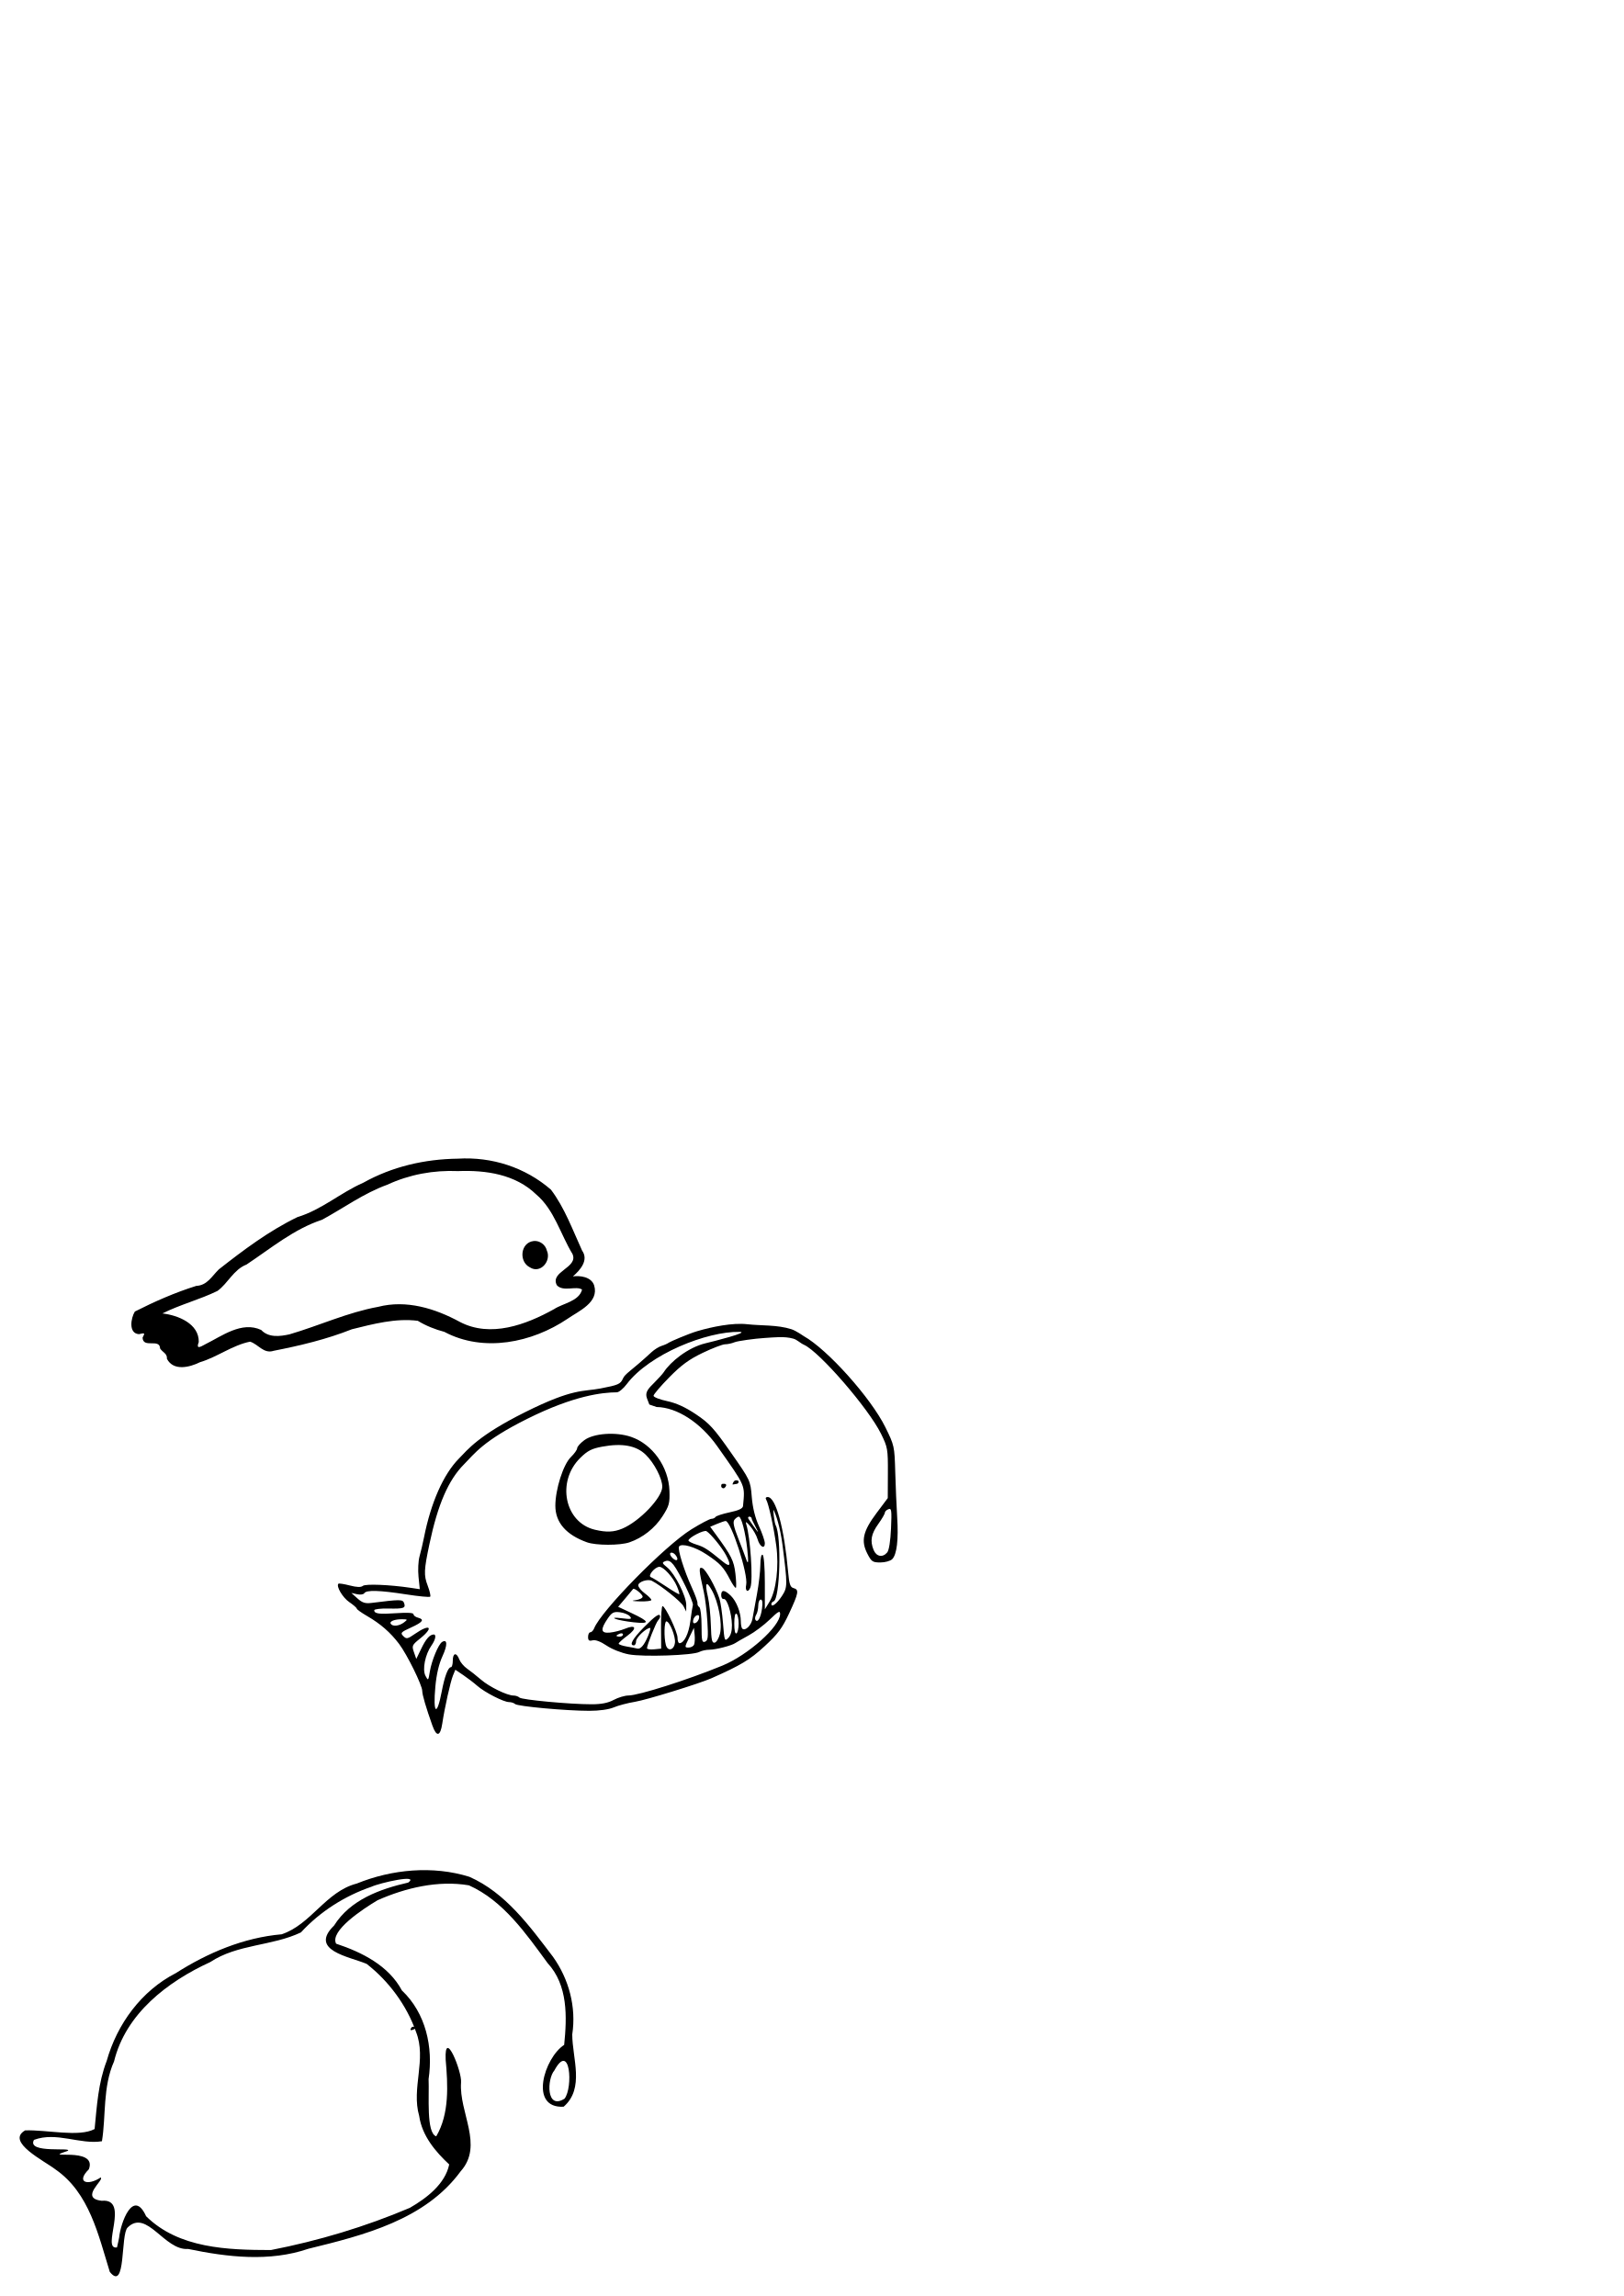
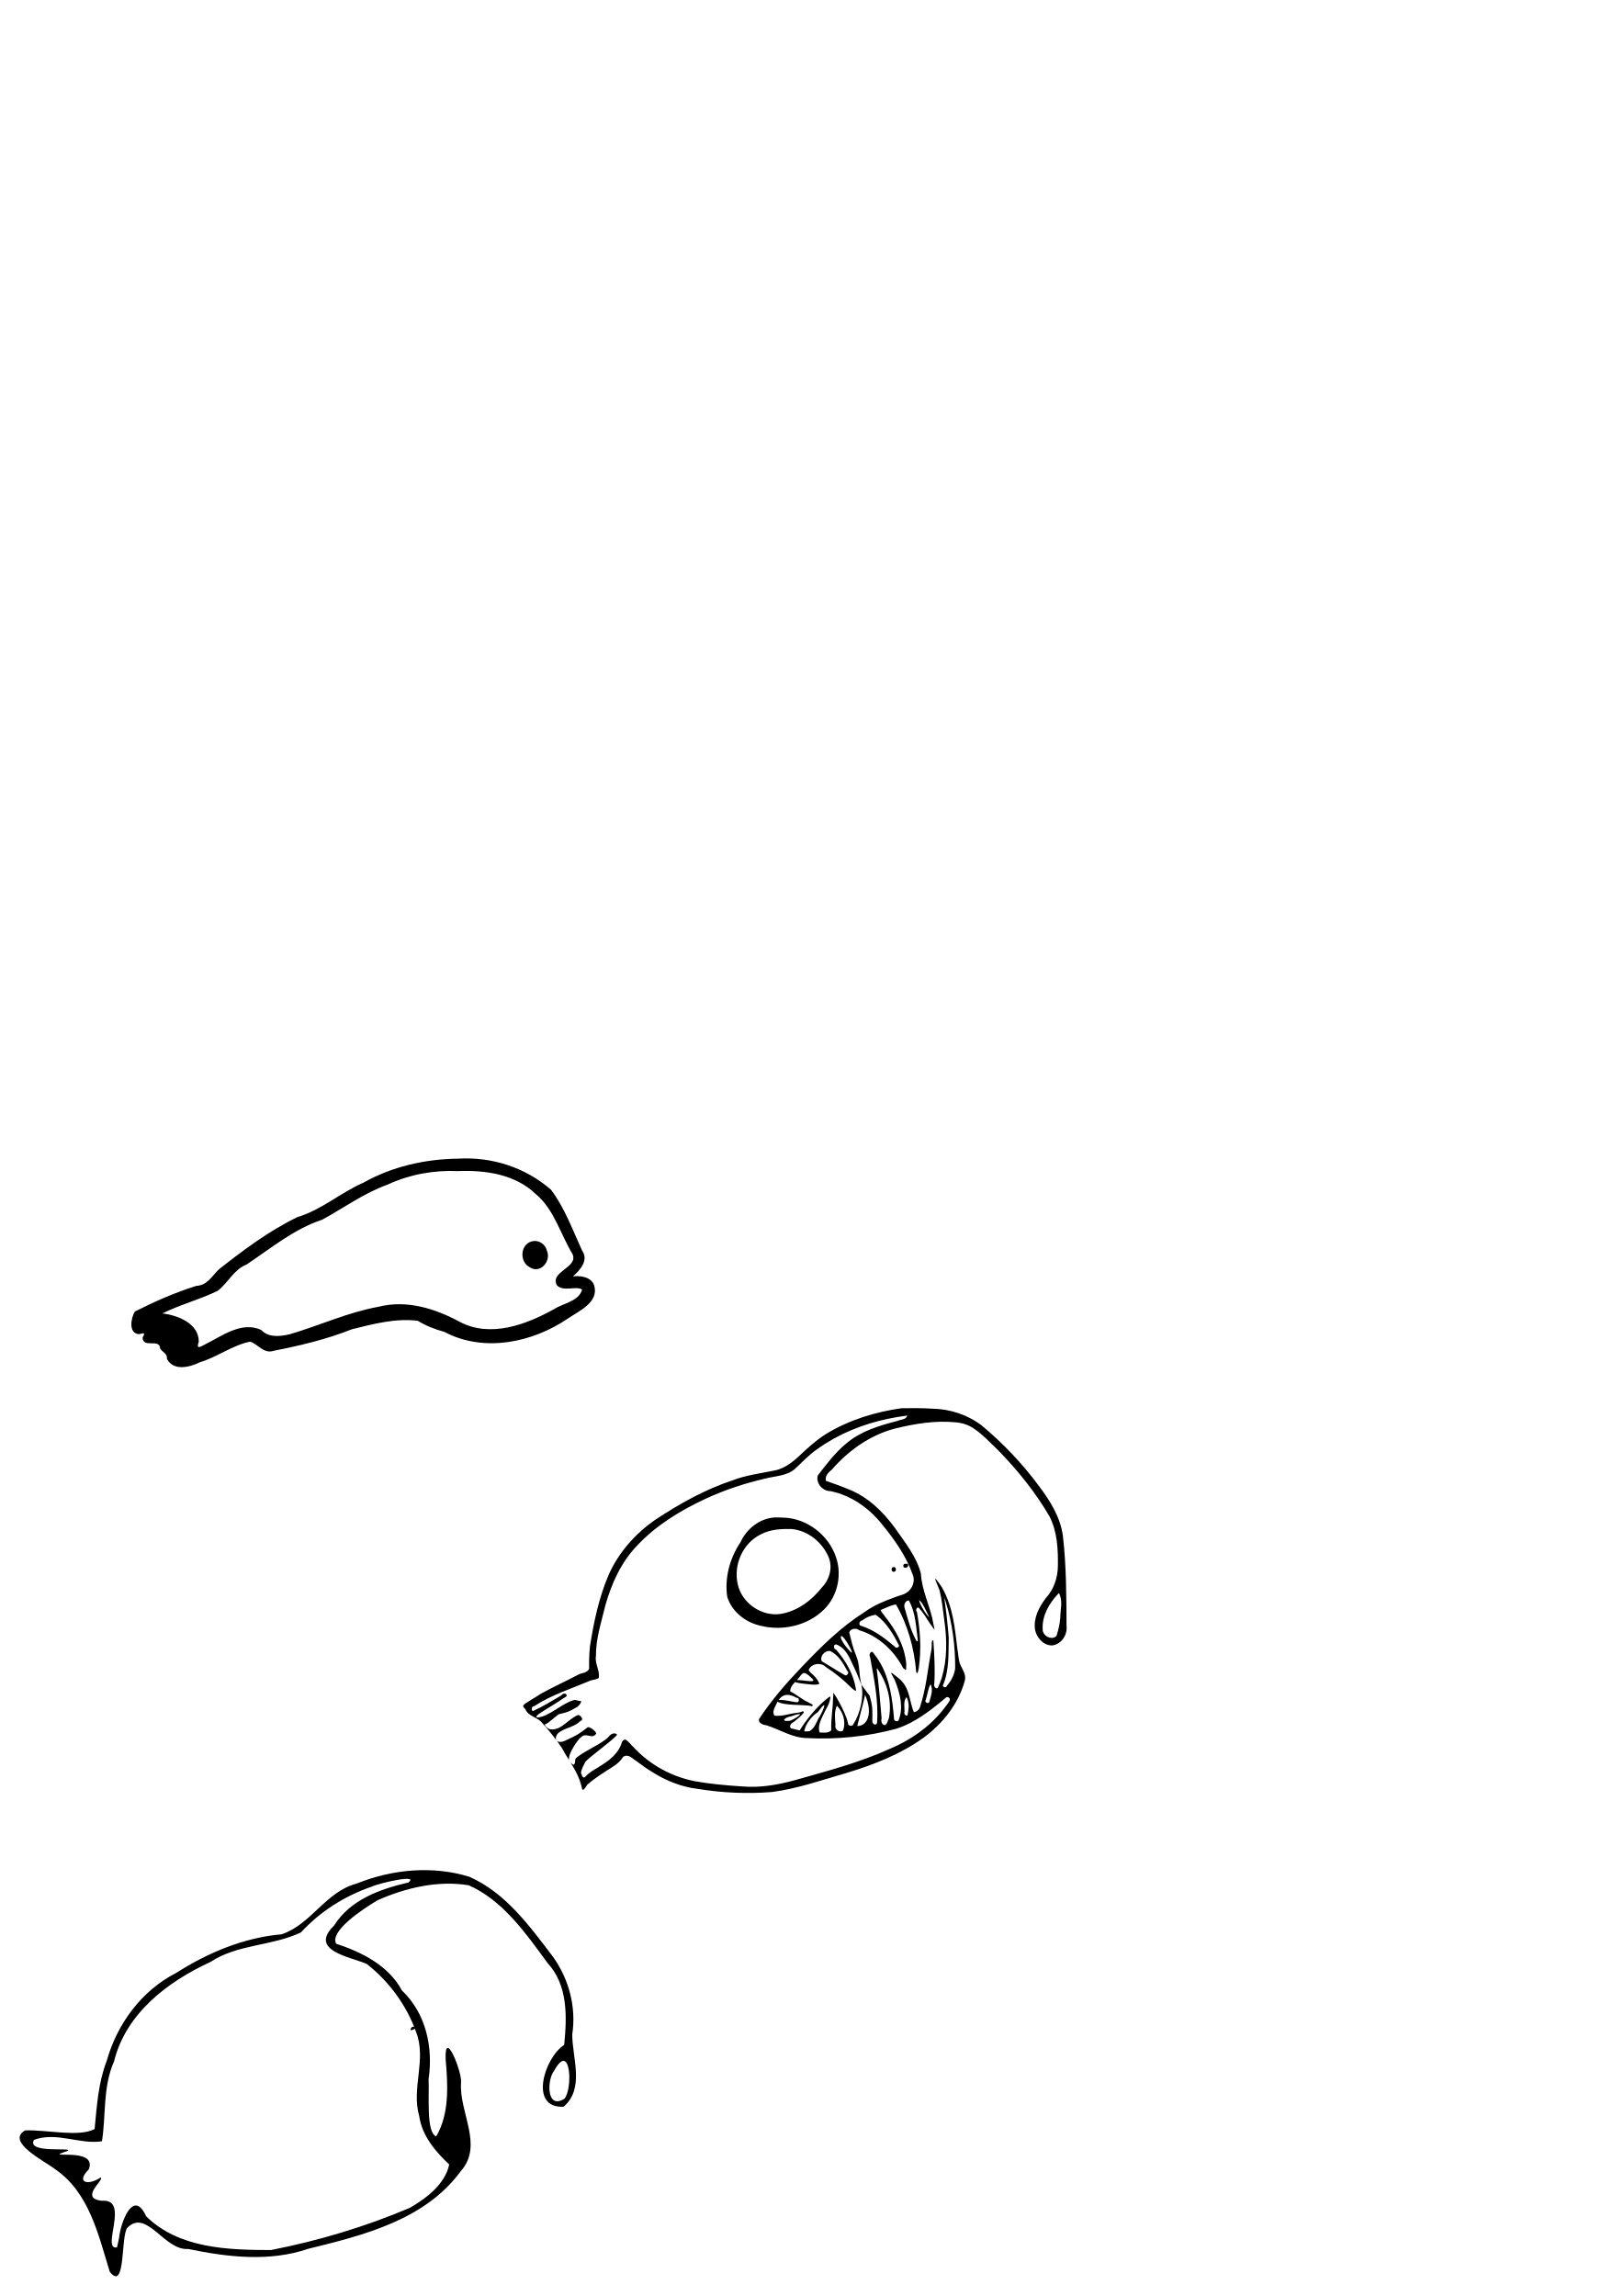
<svg xmlns="http://www.w3.org/2000/svg" width="744.094" height="1052.362" id="svg2" version="1.1">
  <defs id="defs4" />
  <g id="layer1">
-     <path style="fill:#000000" d="M 198.172,790.947 C 195.241,782.714 193.5,776.78 193.5,775.023 c 0,-2.59 -6.954,-16.704 -10.624,-21.562 -3.956,-5.236 -8.511,-9.208 -14.626,-12.751 -2.612,-1.514 -4.753,-3.047 -4.757,-3.407 -0.004,-0.36 -1.547,-1.704 -3.431,-2.986 -3.04,-2.07 -6.115,-7.283 -4.971,-8.427 0.235,-0.235 2.561,0.123 5.168,0.797 3.27,0.845 5.137,0.906 6.019,0.196 1.238,-0.995 12.329,-0.547 21.912,0.886 l 4.191,0.626 -0.585,-5.67 c -0.322,-3.119 -0.111,-7.337 0.469,-9.374 0.58,-2.037 1.5,-5.953 2.046,-8.703 3.159,-15.926 8.867,-28.841 15.934,-36.053 4.178,-4.263 8.92,-10.607 30.354,-21.317 22.244,-11.114 26.535,-9.338 34.515,-10.868 8.235,-1.578 9.231,-2.012 10.335,-4.508 1.08,-2.44 3.552,-3.266 13.15,-12.165 1.289,-1.195 3.37,-2.487 4.625,-2.872 1.255,-0.385 2.732,-1.048 3.282,-1.473 0.55,-0.425 8.913,-4.043 13.028,-5.262 6.76,-2.002 16.244,-3.927 22.809,-3.184 6.565,0.744 13.871,0.21 20.377,2.308 2.051,0.661 5.64,3.162 5.64,3.162 10.873,6.096 30.722,28.263 37.368,41.731 4.117,8.344 4.201,8.72 4.533,20.5 0.186,6.6 0.589,15.963 0.894,20.807 0.648,10.278 -0.16,17.055 -2.286,19.181 -0.833,0.833 -3.266,1.512 -5.42,1.512 -3.569,0 -4.09,-0.356 -6,-4.099 -2.988,-5.856 -1.973,-10.25 4.301,-18.618 l 5.086,-6.783 0.053,-11.5 c 0.051,-10.97 -0.095,-11.799 -3.149,-18 -5.712,-11.597 -28.104,-37.485 -35.235,-40.737 -1.928,-0.879 -3.156,-2.349 -5.01,-2.864 -4.176,-1.16 -8.673,-0.547 -13,-0.295 -4.634,0.27 -12.529,1.404 -13.792,1.933 -1.263,0.529 -3.238,0.962 -4.389,0.962 -1.15,0 -5.763,1.761 -10.251,3.913 -6.291,3.017 -9.809,5.589 -15.361,11.23 -3.961,4.024 -7.202,7.827 -7.202,8.451 0,0.624 2.779,1.724 6.177,2.444 4.257,0.903 8.374,2.782 13.25,6.046 6.145,4.113 8.247,6.414 16.016,17.525 8.928,12.769 8.943,12.802 9.568,20.341 0.413,4.987 1.536,9.546 3.308,13.426 1.475,3.231 2.682,6.756 2.682,7.833 0,2.93 -2.337,1.598 -3.342,-1.903 -0.479,-1.671 -1.985,-4.336 -3.345,-5.922 -1.819,-2.12 -2.305,-2.36 -1.837,-0.905 1.894,5.887 3.2,25.598 1.917,28.94 -1.038,2.704 -2.588,1.746 -1.941,-1.199 1.022,-4.652 -6.904,-29.22 -9.426,-29.22 -0.438,0 -2.208,0.594 -3.933,1.319 l -3.137,1.319 2.511,3.431 c 7.227,9.874 8.361,12.136 9.046,18.042 0.384,3.306 0.481,6.228 0.216,6.493 -0.265,0.265 -1.481,-1.45 -2.702,-3.811 -2.912,-5.632 -4.5,-7.33 -10.708,-11.454 -5.272,-3.502 -11.596,-5.316 -12.641,-3.625 -0.747,1.208 2.355,11.125 5.876,18.787 1.516,3.3 2.675,6.529 2.575,7.175 -0.1,0.646 0.28,1.46 0.845,1.809 0.565,0.349 1.027,4.194 1.027,8.544 0,6.828 0.218,7.826 1.594,7.298 1.346,-0.516 1.514,-1.952 1.078,-9.219 -0.284,-4.734 -1.026,-10.857 -1.65,-13.607 -2.294,-10.118 -2.385,-11.576 -0.678,-10.921 1.593,0.611 6.017,8.476 7.831,13.921 0.55,1.65 1.298,6.796 1.662,11.435 0.631,8.036 0.745,8.352 2.412,6.678 1.142,-1.145 1.723,-3.209 1.673,-5.935 -0.1,-5.412 -2.249,-12.249 -3.751,-11.929 -0.645,0.138 -1.172,-0.65 -1.172,-1.75 0,-2.62 1.537,-2.532 4.412,0.25 2.581,2.499 4.588,7.631 4.588,11.733 0,1.476 0.284,2.968 0.631,3.316 1.332,1.332 4.169,-1.393 4.709,-4.523 0.311,-1.801 1.238,-6.875 2.059,-11.275 0.822,-4.4 1.518,-10.389 1.547,-13.309 0.033,-3.273 0.437,-5.072 1.053,-4.691 0.578,0.357 1.002,5.765 1.004,12.809 l 0.004,12.191 2.131,-3.496 c 3.062,-5.024 4.399,-16.13 3.094,-25.712 -1.173,-8.613 -3.525,-19.337 -4.635,-21.133 -0.412,-0.666 -0.125,-1.159 0.674,-1.159 3.769,0 7.589,13.966 9.404,34.381 0.494,5.559 0.969,6.974 2.468,7.367 2.625,0.686 2.362,2.212 -1.997,11.559 -3.194,6.848 -5.121,9.434 -11.25,15.093 -6.727,6.211 -10.923,8.737 -24.396,14.683 -5.668,2.501 -29.778,9.93 -35,10.783 -3.3,0.539 -7.673,1.69 -9.718,2.557 -2.276,0.965 -6.631,1.576 -11.231,1.576 -10.557,0 -32.862,-2.039 -34.001,-3.108 -0.522,-0.491 -1.775,-0.892 -2.783,-0.892 -2.446,0 -11.227,-4.506 -14.581,-7.482 -1.477,-1.311 -4.335,-3.499 -6.351,-4.863 l -3.665,-2.479 -1.095,2.662 c -1.156,2.812 -3.788,14.652 -4.909,22.082 -0.881,5.84 -2.608,6.178 -4.494,0.879 z m 4.265,-15.661 c 1.317,-6.937 2.91,-11.138 4.223,-11.138 0.462,0 0.839,-1.35 0.839,-3 0,-3.603 1.692,-3.941 2.965,-0.592 0.504,1.325 2.112,3.237 3.574,4.25 1.462,1.013 4.337,3.287 6.389,5.054 3.88,3.341 11.979,7.287 14.954,7.287 0.944,0 2.145,0.414 2.667,0.921 1.062,1.029 23.043,3.079 33.008,3.079 4.539,0 7.555,-0.593 10.181,-2 2.052,-1.1 5.088,-2.009 6.746,-2.021 4.75,-0.033 27.071,-7.133 43.021,-13.685 11.834,-4.861 26.494,-17.951 26.494,-23.657 0,-1.728 -0.771,-1.316 -4.75,2.533 -2.612,2.528 -7,5.82 -9.75,7.317 -2.75,1.497 -5.45,3.045 -6,3.442 -1.622,1.169 -9.013,3.071 -11.932,3.071 -1.485,0 -3.554,0.457 -4.598,1.016 -2.942,1.574 -25.635,2.356 -32.295,1.112 -3.315,-0.619 -7.705,-2.356 -10.186,-4.031 -2.769,-1.869 -5.114,-2.746 -6.425,-2.404 -1.605,0.42 -2.064,0.069 -2.064,-1.577 0,-1.164 0.465,-2.117 1.032,-2.117 0.568,0 1.355,-0.817 1.75,-1.815 3.177,-8.033 32.552,-37.942 44.541,-45.351 4.303,-2.659 8.439,-4.834 9.191,-4.834 0.752,0 1.606,-0.386 1.897,-0.857 0.291,-0.471 3.211,-1.426 6.488,-2.122 4.186,-0.888 6.003,-1.749 6.108,-2.893 0.905,-9.841 1.442,-8.594 -11.772,-27.342 -7.677,-10.891 -18.487,-17.896 -27.837,-18.037 l -3.327,-1.138 -1.071,-2.804 c -1.1,-2.877 0.704,-4.579 3.43,-7.304 1.886,-1.886 3.799,-4.009 4.25,-4.717 3.006,-4.715 11.085,-11.334 19.147,-13.248 3.442,-0.817 20.546,-5.127 15.606,-5.225 -14.966,-0.297 -41.378,10.211 -51.733,23.965 -1.54,2.046 -3.565,3.727 -4.5,3.735 -6.659,0.06 -19.493,1.4 -41.022,12.127 -20.423,10.176 -24.174,15.984 -29.063,20.905 -7.119,7.165 -11.986,18.391 -15.804,36.453 -2.537,12.001 -2.637,14.354 -0.815,19.125 0.944,2.473 1.46,4.753 1.147,5.066 -0.314,0.314 -5.283,-0.164 -11.042,-1.061 -12.175,-1.896 -18.21,-2.07 -19.149,-0.55 -0.372,0.602 -1.838,0.816 -3.309,0.482 L 161,730.112 l 2.809,2.52 c 2.235,2.006 3.563,2.425 6.5,2.055 12.947,-1.631 14.218,-1.633 14.832,-0.034 0.926,2.414 -0.027,2.765 -7.104,2.611 -3.595,-0.078 -6.537,0.276 -6.537,0.787 0,1.605 2.261,1.901 10.25,1.341 5.009,-0.351 7.75,-0.178 7.75,0.489 0,0.567 0.9,1.267 2,1.555 3.175,0.83 2.337,2.038 -3.153,4.542 -4.669,2.129 -4.975,2.469 -3.526,3.918 1.449,1.449 1.921,1.355 5.437,-1.081 6.838,-4.739 8.702,-2.979 2.296,2.169 -3.73,2.997 -3.887,3.342 -2.863,6.279 l 1.083,3.107 2.294,-4.759 c 2.138,-4.436 3.879,-6.411 5.683,-6.448 1.307,-0.027 0.813,2.451 -1,5.012 -2.907,4.108 -4.288,11.022 -2.777,13.906 1.257,2.399 1.302,2.354 2.017,-1.99 0.818,-4.967 3.926,-12.465 5.594,-13.496 2.465,-1.524 2.562,1.382 0.215,6.46 -1.656,3.583 -2.766,8.307 -3.291,14 -1.157,12.551 0.701,13.967 2.929,2.23 z M 269,706.912 c -9.602,-3.451 -14.5,-9.114 -14.5,-16.763 0,-7.554 3.624,-18.91 7.116,-22.302 1.586,-1.54 2.884,-3.368 2.884,-4.062 0,-0.694 1.462,-2.347 3.25,-3.674 4.285,-3.181 14.424,-3.911 21.416,-1.542 9.829,3.33 17.255,13.757 17.621,24.74 0.191,5.712 -0.135,6.908 -3.169,11.645 -3.525,5.502 -9.099,9.897 -15.19,11.975 -4.325,1.476 -15.301,1.466 -19.429,-0.018 z m 16.205,-6.285 C 293.066,697.342 303.5,686.401 303.5,681.443 c 0,-3.779 -3.671,-10.879 -7.597,-14.692 -4.313,-4.189 -10.75,-5.38 -19.914,-3.686 -4.827,0.892 -6.697,1.851 -10.072,5.164 -11.014,10.809 -7.178,29.639 6.706,32.917 5.326,1.257 8.659,1.12 12.582,-0.519 z M 330.5,681.148 c 0,-0.55 0.198,-1 0.441,-1 0.243,0 1.433,-0.264 1.773,0.286 0.34,0.55 -0.573,1.714 -1.155,1.714 -0.582,0 -1.059,-0.45 -1.059,-1 z m 5.196,-0.816 c 0,-0.243 0.45,-1.344 1,-1.684 0.55,-0.34 1.804,-0.141 1.804,0.441 0,0.582 -0.45,1.059 -1,1.059 -0.55,0 -1.804,0.427 -1.804,0.184 z m -38.73,69.566 c 0.858,-2.062 1.286,-3.75 0.951,-3.75 -1.763,0 -6.418,4.401 -6.418,6.068 0,1.062 -0.45,1.932 -1,1.932 -2.298,0 -0.661,-2.949 4.607,-8.302 5.271,-5.356 7.393,-6.761 7.393,-4.898 0,0.44 -0.416,1.227 -0.924,1.75 -0.96,0.987 -5.075,11.335 -5.076,12.763 -2.7e-4,0.447 1.462,0.672 3.249,0.5 l 3.25,-0.313 -0.067,-9.75 c -0.037,-5.362 0.272,-9.75 0.686,-9.75 1.253,0 6.881,11.884 6.881,14.53 0,1.359 0.38,2.47 0.845,2.47 2.15,0 4.268,-4.256 5.027,-10.102 0.457,-3.519 0.979,-6.848 1.161,-7.398 0.41,-1.24 -6.289,-15.131 -8.876,-18.406 -1.336,-1.692 -2.445,-2.197 -3.735,-1.702 -1.669,0.641 -1.591,0.902 0.867,2.906 3.47,2.829 8.716,13.164 8.696,17.135 l -0.015,3.067 -1.235,-2.435 c -1.046,-2.061 -10.38,-9.565 -14.488,-11.646 -1.936,-0.981 -6.248,0.448 -6.248,2.07 0,0.798 1.35,2.449 3,3.669 1.65,1.22 3,2.583 3,3.03 0,0.447 -2.362,0.74 -5.25,0.652 -3.598,-0.11 -4.228,-0.287 -2,-0.563 1.788,-0.222 3.25,-0.942 3.25,-1.599 0,-1.094 -3.942,-4.236 -4.387,-3.496 -0.106,0.176 -1.686,2.078 -3.512,4.228 l -3.32,3.909 6.045,2.832 c 8.509,3.987 8.781,5.127 1.02,4.268 -3.491,-0.386 -7.246,-1.096 -8.346,-1.576 -1.288,-0.562 -0.238,-0.657 2.948,-0.267 4.302,0.527 4.787,0.412 3.715,-0.879 -0.678,-0.817 -2.737,-1.661 -4.576,-1.876 -2.856,-0.333 -3.667,0.083 -5.57,2.86 -3.486,5.087 -3.215,6.868 0.983,6.463 1.925,-0.186 5.042,-0.979 6.927,-1.764 5.037,-2.096 5.688,-0.219 1.101,3.174 -2.19,1.62 -3.992,3.263 -4.005,3.65 -0.013,0.388 1.664,0.987 3.726,1.332 2.062,0.345 4.2,0.761 4.75,0.925 1.504,0.449 3.228,-1.534 4.967,-5.712 z m 12.347,3.026 c 0.333,-2.877 -2.439,-9.776 -3.927,-9.776 -1.007,0 -1.172,7.33 -0.243,10.798 0.843,3.146 3.771,2.428 4.17,-1.023 z m 8.789,0.82 c 0.296,-0.773 0.395,-2.804 0.219,-4.515 L 318,746.119 l -2.19,4.515 c -2.144,4.419 -2.149,4.515 -0.219,4.515 1.084,0 2.214,-0.632 2.511,-1.405 z m 11.837,-4.908 c 1.163,-4.695 -0.679,-14.528 -3.749,-20.01 -2.57,-4.59 -3.281,-3.343 -1.767,3.102 0.61,2.597 1.214,8.445 1.343,12.996 0.19,6.735 0.513,8.222 1.734,7.989 0.825,-0.157 1.923,-1.992 2.439,-4.078 z M 285.5,749.179 c 0,-0.533 -0.675,-0.71 -1.5,-0.393 -0.825,0.317 -1.5,0.752 -1.5,0.969 0,0.216 0.675,0.393 1.5,0.393 0.825,0 1.5,-0.436 1.5,-0.969 z m 53,-5.031 c 0,-2.135 -0.45,-4.16 -1,-4.5 -0.617,-0.381 -1,1.343 -1,4.5 0,3.157 0.383,4.881 1,4.5 0.55,-0.34 1,-2.365 1,-4.5 z m -153.441,-0.468 c 1.864,-1.41 1.835,-1.47 -0.727,-1.5 -3.469,-0.041 -5.966,0.942 -5.267,2.073 0.839,1.357 3.819,1.072 5.994,-0.573 z m 135.287,-1.98 c 0.221,-1.14 -0.139,-1.621 -1,-1.334 -0.74,0.246 -1.501,1.25 -1.691,2.23 -0.221,1.14 0.139,1.621 1,1.334 0.74,-0.246 1.501,-1.25 1.691,-2.23 z m 28.865,-4.431 c 0.366,-2.726 0.17,-4.121 -0.579,-4.121 -0.622,0 -1.139,1.238 -1.147,2.75 -0.008,1.512 -0.429,3.404 -0.934,4.202 -0.505,0.799 -0.673,1.85 -0.372,2.337 0.981,1.587 2.465,-0.944 3.032,-5.168 z m 9.162,-5.817 c 2.555,-3.931 2.564,-4.946 0.225,-23.304 -1.059,-8.308 -3.102,-14.304 -4.133,-16.089 -0.269,-0.465 0.396,5.895 0.989,7.004 2.763,5.163 1.99,33.938 -0.938,34.914 -0.559,0.186 -1.016,0.737 -1.016,1.224 0,1.78 2.561,-0.19 4.873,-3.747 z m -48.182,-4.446 c -1.715,-4.04 -6.061,-8.858 -7.988,-8.858 -2.104,0 -5.541,4.174 -3.907,4.745 0.713,0.249 3.858,2.175 6.99,4.28 3.132,2.105 5.838,3.685 6.013,3.509 0.175,-0.175 -0.323,-1.829 -1.108,-3.676 z m 22.522,-14.199 c -1.921,-3.585 -6.949,-9.76 -8.957,-11.001 -1.147,-0.709 -8.257,2.978 -8.257,4.282 0,0.409 1.688,1.261 3.75,1.894 3.487,1.071 5.024,2.068 12.088,7.841 3.321,2.714 3.839,1.579 1.376,-3.017 z m -23.232,-0.182 c -0.664,-0.8 -1.638,-1.19 -2.163,-0.865 -0.53,0.328 -0.146,1.37 0.863,2.344 2.061,1.988 3.149,0.75 1.3,-1.479 z m 32.952,-2.727 c -0.807,-7.517 -2.694,-14.75 -3.849,-14.75 -0.461,0 -1.347,0.612 -1.968,1.36 -0.861,1.037 -0.442,3.115 1.764,8.75 1.591,4.064 3.155,8.177 3.475,9.14 1.072,3.221 1.254,1.8 0.578,-4.5 z m 64.153,1.647 c 0.82,-0.989 1.489,-5.213 1.742,-11.015 0.366,-8.363 0.231,-9.342 -1.208,-8.79 -0.891,0.342 -1.62,1.062 -1.62,1.601 0,0.539 -1.346,2.853 -2.991,5.144 -3.288,4.579 -3.864,7.734 -2.172,11.913 1.255,3.1 4.182,3.637 6.249,1.147 z M 344.5,696.148 c 0,-0.55 -0.477,-1 -1.059,-1 -0.582,0 -0.781,0.45 -0.441,1 0.34,0.55 4.099,5.988 4.342,5.988 0.243,0 -2.842,-5.438 -2.842,-5.988 z" id="path2926" />
+     <path style="fill:#000000" d="m 394.798,772.218 c -1.347,-4.825 -0.552,-8.891 -2.5,-13.477 -1.435,-3.378 -2.238,-6.988 -3.126,-10.547 0.624,-1.816 3.176,-2.11 4.562,-1 8.785,2.625 15.999,9.337 20.156,17.406 1.138,0.472 1.472,2.429 1.406,-2.094 -0.75,-8.085 -4.759,-15.48 -9.812,-21.688 -0.558,-1.014 -1.565,-1.754 -1.938,-2.875 2.328,-0.891 4.543,-2.156 7.031,-2.562 5.45,9.365 8.357,20.059 9.281,30.812 0.204,1.21 0.834,0.924 1.189,-1.638 1.243,-8.968 0.705,-16.916 -0.845,-25.799 -0.706,-0.584 -0.279,-2.161 0.75,-1.938 2.577,2.868 3.226,4.291 5.324,7.473 2.807,3.901 1.918,2.786 1.531,0.329 -1.269,-8.068 -5.351,-15.178 -5.793,-23.428 -2.067,-7.89 -7.35,-14.311 -11.908,-20.885 -5.453,-7.488 -12.437,-14.232 -21.167,-17.685 -3.432,-1.438 -6.957,-2.636 -10.456,-3.898 -0.578,-2.148 1.23,-3.932 2.75,-5.156 7.502,-8.655 17.269,-15.623 28.396,-18.669 9.206,-2.301 18.76,-3.917 28.267,-2.994 2.976,0.254 5.896,1.143 8.368,2.851 4.107,2.746 7.457,6.43 11.011,9.824 9.027,9.198 17.188,19.321 23.694,30.465 3.547,6.99 3.952,15.01 3.826,22.701 -0.017,5.426 -1.939,10.899 -5.651,14.9 -3.072,4.048 -5.607,9.093 -4.815,14.313 0.705,3.666 3.798,7.23 7.742,7.219 4.167,-0.368 7.158,-4.732 6.692,-8.761 -0.077,-13.813 -0.083,-27.669 -1.659,-41.41 -1.143,-8.536 -5.828,-16.042 -10.907,-22.796 -7.598,-10.302 -16.475,-19.659 -26.311,-27.843 -6.401,-4.907 -14.429,-7.539 -22.471,-7.703 -4.719,-0.328 -9.455,-0.239 -14.182,-0.221 -12.064,1.678 -23.972,5.34 -34.438,11.656 -4.886,3.039 -9.118,6.977 -13.282,10.914 -3.234,2.906 -7.002,5.533 -11.412,6.135 -6.121,1.26 -12.384,2.048 -18.251,4.306 -12.787,4.212 -24.61,10.875 -35.796,18.277 -8.959,6.277 -16.483,14.79 -21.001,24.796 -4.573,10.553 -6.94,21.905 -8.712,33.223 -0.321,3.355 -0.436,6.73 -0.359,10.099 -0.909,2.13 -3.614,1.816 -5.317,2.9 -5.641,2.986 -11.326,5.505 -16.885,8.62 -1.379,0.954 -2.837,1.783 -4.264,2.662 -4.766,2.933 -4.161,2.695 -2.688,4.469 1.017,2.854 5.055,3.571 7.042,5.535 3.132,3.27 7.306,8.633 9.752,12.314 3.172,5.997 7.091,10.513 8.765,17.024 0.523,2.255 0.523,3.23 2.768,-0.413 3.003,-2.516 5.776,-4.429 8.91,-6.415 2.866,-1.816 5.727,-3.368 7.416,-6.195 1.233,-1.146 3.066,-0.53 4.185,0.445 3.056,2.059 5.906,4.419 9.077,6.314 6.372,4.043 13.548,6.956 21.078,7.824 11.208,1.835 22.64,2.319 33.96,1.432 11.732,-1.534 22.932,-5.519 34.256,-8.769 12.387,-3.756 24.671,-8.527 35.234,-16.151 8.752,-6.438 15.942,-15.463 18.85,-26.046 0.772,-2.645 -0.946,-5.012 -1.984,-7.299 -0.991,-2.222 -0.895,-4.731 -1.361,-7.087 -1.282,-9.839 -1.8,-18.827 -7.018,-28.313 -5.448,-8.047 -2.466,-2.258 -1.225,1.079 1.256,4.973 1.445,8.533 2.176,13.617 1.296,8.856 1.437,18.081 -1.152,26.725 -0.497,1.577 -1.163,3.092 -1.827,4.605 -1.205,0.482 -1.98,-1.153 -1.562,-2.125 0.394,-6.583 -0.002,-13.179 -0.438,-19.75 -1.157,-0.256 -0.536,2.407 -0.886,4.235 -1.834,9.567 -2.272,17.44 -5.364,26.733 -0.529,1.005 -1.518,1.858 -2.688,1.938 -1.902,-4.552 -1.848,-9.987 -5.25,-13.844 -1.024,-1.284 -2.383,-2.215 -3.656,-3.25 -3.114,-2.532 -0.538,0.607 0.352,2.86 2.278,5.769 3.895,12.211 1.554,17.984 -0.64,0.995 -2.412,0.15 -2.094,-0.969 -0.753,-8.682 -1.898,-17.652 -6.307,-25.338 -1.032,-1.778 -2.262,-3.433 -3.506,-5.068 -1.233,-0.208 -1.697,1.501 -1.156,2.375 1.803,9.962 3.971,20.035 3.188,30.219 -0.352,1.321 -2.161,0.611 -2.156,-0.75 0.02,-5.482 0.266,-6.441 -1.199,-11.689 m 17.199,-128.311 c -0.717,1.806 -2.987,1.587 -4.489,2.296 -8.262,2.119 -16.783,4.66 -23.401,10.29 -5.083,4.189 -9.074,9.483 -13.079,14.664 -1.063,3.524 2.204,7.286 5.772,7.227 9.435,1.907 17.75,7.766 23.662,15.242 5.674,6.932 10.987,14.396 13.99,22.91 1.397,3.028 -0.101,6.757 -2.846,8.462 -1.596,1.051 -3.559,1.241 -5.283,2.027 -4.855,1.738 -9.689,3.717 -13.88,6.775 -10.804,6.833 -19.944,15.885 -28.71,25.101 -7.179,7.481 -14.019,15.346 -19.705,24.037 -0.218,1.762 1.792,2.602 3.25,2.719 6.244,1.897 11.976,5.814 18.683,5.915 13.783,0.725 27.697,-0.669 41.022,-4.284 8.719,-2.765 15.971,-8.604 22.889,-14.381 1.021,-0.549 2.169,0.746 1.447,1.679 -0.782,1.469 -1.98,2.67 -2.93,4.031 -6.374,8.014 -15.037,13.995 -24.446,17.913 -13.884,6.296 -28.686,10.154 -43.307,14.306 -7.937,2.184 -16.2,3.625 -24.454,2.884 -7.231,-0.478 -14.474,-1.103 -21.61,-2.382 -10.522,-2.106 -20.407,-7.454 -27.741,-15.313 -1.286,-1.168 -2.305,-2.679 -3.71,-3.679 -1.06,-0.335 -1.984,0.749 -2.06,1.735 -1.424,4.124 -4.817,7.143 -8.397,9.433 -2.555,1.779 -6.295,3.496 -8.188,5.778 -0.74,0.892 -1.537,-0.129 -1.713,-1.067 -0.068,-0.359 -1.179,-0.292 1.657,-5.633 1.144,-1.849 13.577,-10.67 14.623,-12.575 -1.149,-1.326 -3.068,-0.221 -3.875,0.938 -3.081,3.354 -11.957,6.826 -15.189,10.036 -0.333,0.936 0.079,2.191 -0.875,2.844 -1.064,-0.453 -2.726,-2.175 -2.012,-3.532 -0.102,-1.723 3.958,-8.254 5.411,-9.123 2.537,-2.503 5.108,1.342 6.968,-1.718 -0.206,-1.217 -3.532,-3.574 -4.059,-2.724 -3.787,2.886 -4.777,3.535 -9.226,5.571 -1.448,0.723 -3.417,1.654 -4.875,0.469 -1.043,-1.611 0.42,-3.61 1.908,-4.311 2.838,-1.733 6.388,-2.166 8.819,-4.568 1.299,-1.031 0.558,0.477 0.994,-1.179 -0.313,-1.063 -1.71,-2.195 -2.288,-1.539 -4.408,1.949 -7.304,6.961 -12.269,6.368 -1.312,-0.129 -3.401,-2.385 -2.137,-2.402 1.078,-0.211 5.093,-4.122 6.111,-4.541 3.583,-0.829 4.662,-1.144 7.804,-3.032 1.155,-0.365 3.144,-3.241 1.917,-2.985 -1.074,0.006 -2.107,-0.769 -3.125,-0.36 -5.347,1.497 -11.263,7.465 -16.16,7.837 -4.258,0.324 7.84,-5.896 11.085,-8.472 0.643,-0.493 2.544,-1.014 1.821,-2.02 -0.665,-0.714 -1.809,-0.343 -2.262,0.393 -4.292,2.561 -8.562,5.187 -13.124,7.25 -0.888,-0.582 -0.479,-2.356 0.656,-2.281 7.895,-5.19 17.257,-8.106 25.989,-11.812 1.199,-0.328 2.517,-0.359 3.571,-1.089 0.629,-3.471 -1.914,-6.637 -1.281,-10.12 -0.085,-7.961 2.515,-15.584 4.335,-23.242 2.832,-10.033 7.288,-19.881 14.636,-27.434 8.683,-9.262 19.71,-15.953 31.133,-21.293 8.781,-4.086 18.023,-7.137 27.456,-9.308 4.552,-1.207 9.751,-1.14 13.516,-4.347 3.449,-3.136 6.588,-6.654 10.488,-9.263 9.542,-6.855 20.642,-11.339 32.103,-13.763 2.944,-0.615 5.911,-1.137 8.896,-1.51 z m -61.062,46.562 c -6.738,0.525 -12.636,5.327 -15.382,11.371 -4.841,7.253 -7.326,16.244 -6.056,24.941 2.104,6.935 8.565,11.922 15.521,13.355 10.046,2.469 21.44,-0.162 28.858,-7.525 6.229,-6.119 8.325,-15.883 5.44,-24.083 -3.391,-10.036 -13.27,-17.654 -23.912,-17.998 -1.49,-0.011 -2.976,-0.168 -4.469,-0.062 z m 7.969,5.281 c 7.623,0.643 14.385,6.193 17.183,13.205 1.769,4.608 0.291,10.035 -3.131,13.486 -4.746,6.089 -11.454,11.079 -19.227,12.259 -8.57,1.133 -17.435,-4.986 -19.354,-13.429 -2.242,-8.936 2.304,-19.228 10.717,-23.177 4.235,-2.183 9.139,-2.475 13.812,-2.344 z m 52.188,15.938 c -1.107,-0.188 -1.267,1.975 -0.062,1.781 0.926,0.308 2.02,-1.176 1.062,-1.781 -0.334,-0.034 -0.666,-0.033 -1,0 z m -5.406,1.531 c -1.401,-0.035 -0.953,2.588 0.344,2.094 1.2,-0.169 0.945,-2.435 -0.344,-2.094 z m 75.875,11.969 c 1.844,3.468 0.573,7.442 0.581,11.14 -0.221,2.89 -0.87,5.733 -1.768,8.485 -2.345,2.171 -6.602,-0.247 -6.312,-3.312 -0.292,-6.078 2.982,-11.726 7.057,-15.999 0.149,-0.095 0.216,-0.396 0.443,-0.314 z m -51.938,3.875 c 3.028,9.824 4.386,20.137 4.344,30.406 -0.329,3.032 -1.77,5.883 -3.812,8.125 -0.066,1.26 -2.476,0.562 -1.688,-0.5 2.847,-6.802 2.364,-14.318 2.548,-21.526 -0.472,-6.128 -1.193,-12.233 -2.048,-18.318 0.219,0.604 0.438,1.208 0.656,1.812 z m -11.875,-0.469 c 1.612,1.238 3.387,5.959 4.367,7.63 -1.66,-1.312 -4.231,-5.796 -4.711,-7.849 0.115,0.073 0.229,0.146 0.344,0.219 z m -4.969,0.031 c 3.162,5.582 3.216,12.156 4.094,18.344 -0.482,0.952 -1.067,-0.834 -1.344,-1.25 -2.276,-4.535 -3.466,-9.497 -4.875,-14.344 -0.124,-1.247 0.565,-2.803 1.969,-2.875 l 0.143,0.114 z m -14.938,6.625 c 4.744,3.498 7.784,8.712 10.406,13.875 0.068,1.113 -1.729,1.333 -2.125,0.375 -4.704,-3.939 -9.755,-7.763 -15.719,-9.531 -0.757,-0.783 -0.12,-2.235 0.938,-2.312 1.754,-1.372 3.861,-2.265 6.062,-2.594 0.146,0.062 0.292,0.125 0.438,0.188 z m -15.938,9.594 c 1.481,0.218 6.052,8.88 4.371,7.413 -0.979,-0.855 -5.302,-5.726 -4.652,-7.413 l 0.125,-0.031 z m -2.5,3.812 c 3.733,1.23 5.705,4.977 7.188,8.344 1.832,3.663 2.841,6.22 4.357,10.024 1.32,5.372 -0.402,13.075 -3.607,18.132 -0.349,1.29 -2.698,0.897 -2.5,-0.469 -1.077,-5.133 -7.181,-15.466 -6.808,-13.53 0.264,1.371 -0.018,0.841 -0.039,2.215 -0.074,4.854 -1.045,9.774 -0.808,14.627 -1.395,1.429 -3.547,1.057 -5.344,1 -1.066,-3.064 0.755,-6.039 1.969,-8.75 0.898,-1.957 2.239,-3.768 2.688,-5.875 0.497,-2.332 0.606,-2.449 -2.25,-0.062 -4.042,3.377 -8.854,9.284 -11.602,13.829 -0.352,1.072 2.281,1.009 2.27,-0.174 0.538,-3.034 3.624,-6.761 6.114,-8.281 6.02,-8.316 1.155,2.082 0.312,2.781 -1.066,2.153 -1.907,4.723 -4.156,5.938 -2.908,0.505 -5.69,-0.796 -8.5,-1.312 -0.951,-0.962 0.09,-2.414 1.125,-2.781 1.695,-1.349 3.474,-2.655 4.781,-4.406 -0.246,-1.287 -0.507,-0.181 -3.104,0.09 -3.575,0.373 -6.685,1.689 -10.334,1.317 -1.249,-1.818 0.233,-3.901 1.031,-5.656 2.317,-5.093 6.076,-4.31 9.125,-2.531 1.323,-0.317 1.359,2.299 0.031,2 -1.462,0.029 -9.177,-2.153 -9.087,-0.373 3.354,2.18 12.281,1.274 15.993,2.185 1.118,-0.487 0.163,-0.813 -1.407,-1.66 -3.135,-1.437 -5.43,-3.579 -8.499,-5.152 0.04,-2.835 2.779,-4.38 4.241,-6.485 0.668,-0.865 1.526,-2.38 2.834,-1.724 1.147,0.467 1.945,1.452 2.863,2.24 3.465,2.978 -6.94,-0.182 -7.968,1.21 -0.801,1.085 7.702,1.606 8.682,1.727 0.942,-0.005 1.938,0.048 2.786,-0.438 -0.758,-1.649 -1.665,-2.909 -2.84,-3.988 -0.805,-0.657 -1.595,-1.357 -2.129,-2.262 1.147,-3.059 5.636,-3.691 7.844,-1.438 4.378,2.807 8.416,6.138 12.062,9.844 1.593,1.247 1.92,1.583 1.75,0.281 -1.056,-6.773 -4.579,-12.937 -9.062,-18.031 -1.171,-0.134 -1.429,-2.527 0,-2.406 z m -2.906,2.969 c 3.946,1.68 6.093,5.649 8.062,9.219 1.151,0.75 -0.461,2.706 -1.406,1.719 -3.529,-1.947 -6.867,-4.214 -10.344,-6.25 -0.967,-2.299 1.385,-4.805 3.688,-4.688 z m 21.719,8.031 c 4.595,6.533 6.912,14.886 5.375,22.812 -0.531,1.092 -0.667,2.56 -1.844,3.188 -1.463,-0.121 -1.854,-1.946 -1.5,-3.125 -0.602,-7.587 -1.266,-15.171 -2.25,-22.719 0.032,-0.079 0.119,-0.182 0.219,-0.156 z m 24.688,7.75 c 0.963,2.572 -0.166,5.258 -0.844,7.75 -0.561,0.9 -2.355,-0.197 -1.594,-1.062 0.823,-2.357 0.976,-4.939 2.188,-7.156 0.083,0.156 0.167,0.312 0.25,0.469 z m -11.031,5.875 c 1.215,2.447 0.758,5.274 0.25,7.844 -0.949,0.563 -1.827,-0.892 -1.344,-1.688 -0.046,-2.205 -0.561,-4.696 0.812,-6.625 0.094,0.156 0.188,0.312 0.281,0.469 z m -32,3.562 c 2.813,2.898 4.082,7.344 2.75,11.219 -1.5,1.311 -4.139,-0.548 -3.5,-2.406 -0.24,-2.917 -0.637,-6.012 0.562,-8.781 l 0.094,-0.031 z m 9.219,9.219 c 0.479,-2.076 2.895,-10.931 3.597,-14.332 3.612,8.42 1.203,14.296 -3.597,14.332 z m -30.688,-4.344 c 9.52,-3.395 0.91,1.879 -0.438,1.969 -5.094,0.339 -0.587,-2.096 0.438,-1.969 z" id="path2926" />
    <path style="fill:#000000" d="m 50.315,1041.304 c -5.215,-16.881 -9.373,-36.186 -24.842,-46.914 -5.07,-3.945 -23.014,-12.709 -13.955,-17.936 10.052,-0.356 24.69,3.227 31.838,-0.624 1.045,-10.576 1.647,-21.104 5.521,-31.163 4.772,-16.964 15.903,-32.192 31.743,-40.319 14.623,-9.323 31.06,-16.245 48.461,-17.775 13.516,-4.508 20.191,-19.589 34.409,-23.254 16.157,-6.561 34.877,-8.317 51.618,-3.096 16.599,7.316 27.665,22.656 38.322,36.673 7.312,10.259 10.721,23.058 8.816,35.561 0.006,10.967 5.809,24.677 -3.94,33.145 -16.113,0.885 -8.838,-22.474 0.237,-28.347 1.305,-12.828 1.785,-27.319 -7.59,-37.484 -9.936,-13.55 -20.315,-28.584 -36.055,-35.635 -14.095,-2.405 -28.996,1.133 -41.884,6.839 -6.874,4.101 -21.978,14.074 -18.987,19.902 11.807,3.911 24.048,10.013 30.145,21.422 11.03,10.461 14.391,26.049 12.24,40.647 0.353,7.689 -1.174,24.657 3.496,26.232 6.131,-10.351 5.337,-23.701 4.327,-35.15 -0.67,-14.928 7.547,5.619 7.053,10.427 -0.999,13.87 10.486,28.809 -0.176,40.745 -16.293,22.255 -44.415,29.308 -69.799,35.515 -17.819,6.111 -37.042,3.84 -55.085,0.088 -10.866,0.856 -18.959,-18.506 -27.732,-9.843 -3.321,3.105 -0.645,29.784 -8.181,20.344 z m 4.265,-15.661 c 0.641,-6.694 6.462,-22.858 12.379,-9.84 14.971,14.779 37.444,15.47 57.197,15.497 21.794,-4.25 43.246,-10.68 63.673,-19.354 7.67,-4.415 16.198,-10.938 18.025,-19.882 -6.161,-5.753 -12.413,-12.99 -13.749,-22.204 -3.698,-12.799 3.53,-25.985 -1.455,-38.574 -4.306,-12.21 -12.519,-23.283 -22.646,-31.161 -7.921,-3.338 -26.615,-6.136 -14.921,-17.548 7.485,-11.876 21.031,-16.727 34.017,-19.721 5.375,-4.054 -13.139,0.181 -16.903,1.934 -12.247,4.214 -23.519,11.375 -32.295,20.926 -13.269,6.323 -29.007,5.284 -41.574,13.604 -19.55,8.967 -38.698,23.607 -44.062,45.519 -5.257,11.745 -3.645,25.082 -5.551,36.589 -10.004,1.645 -20.808,-4.504 -31.145,-0.626 -3.571,6.567 18.725,3.134 15.347,5.094 -13.131,4.336 13.989,-2.463 9.795,8.392 -6.145,6.122 -0.347,7.642 5.387,3.758 2.066,0.908 -10.053,9.449 0.518,10.673 13.212,-1.262 -0.532,22.676 6.994,21.377 0.388,-1.47 0.64,-2.969 0.968,-4.452 z M 188.839,929.005 c 5.34,-0.625 -3.162,3.692 0,0 z m 69.889,32.897 c 3.965,-5.149 2.594,-26.327 -4.663,-12.947 -3.431,3.923 -3.839,18.376 4.663,12.947 z" id="path2928" />
    <path style="fill:#000000" d="m 209.806,531.073 c -15.192,0.196 -30.089,3.626 -43.356,11.042 -10.479,4.599 -19.042,12.387 -30.144,15.739 -12.99,6.277 -24.728,15.087 -36.031,23.969 -3.158,3.058 -5.275,7.334 -10.344,7.562 -9.704,3.039 -19.149,7.193 -28.125,11.75 -1.863,3.015 -3.016,10.047 1.875,10.375 2.537,-0.557 2.96,-0.79 1.656,1.594 0.217,5.111 7.905,0.155 8.031,4.969 1.171,1.803 3.338,2.278 3.125,4.719 2.993,5.79 10.476,3.894 15.094,1.594 7.971,-2.367 14.9,-7.824 23,-9.438 3.652,1.062 6.234,5.725 10.812,4.188 12.117,-2.378 24.306,-5.282 35.837,-9.868 9.805,-2.437 20.135,-5.175 30.226,-3.882 3.732,2.287 7.975,3.96 12.156,5.062 18.018,9.601 40.229,4.96 56.438,-5.969 5.078,-3.544 14.616,-7.488 12.219,-15.344 -1.335,-4.044 -6.782,-4.544 -9.719,-4.094 3.271,-2.88 7.375,-7.392 4.188,-11.875 -4.325,-9.438 -7.981,-19.579 -14.25,-27.875 -11.798,-10.244 -27.062,-15.164 -42.688,-14.219 z m 0.188,5.688 c 12.716,-0.494 26.229,1.491 35.733,10.707 8.265,6.98 11.135,18.26 16.642,27.324 2.773,6.297 -10.484,7.93 -7.188,14.281 2.919,3.208 8.886,0.129 11.562,2 -1.384,5.393 -8.697,6.258 -12.844,8.969 -12.887,7.171 -29.12,13.198 -43.139,5.86 -11.375,-6.184 -24.506,-10.251 -37.454,-6.922 -14.017,2.548 -27.138,8.666 -40.594,12.594 -4.444,0.992 -9.604,1.625 -13.031,-2 -8.935,-4.15 -17.985,2.809 -25.656,6.594 -2.405,1.352 -4.227,2.307 -2.938,-1.062 0.172,-8.449 -9.569,-12.29 -16.656,-13.094 8.188,-4.094 17.105,-6.352 25.219,-10.312 4.884,-3.551 7.334,-9.755 13.313,-12.099 11.228,-7.453 21.712,-16.288 34.687,-20.558 9.824,-5.35 18.993,-12.089 29.75,-16 10.292,-4.757 21.244,-6.76 32.594,-6.281 z m 34.562,32.062 c -6.081,0.676 -6.922,9.466 -1.719,12.062 4.806,3.125 9.974,-2.961 7.75,-7.75 -0.598,-2.628 -3.327,-4.639 -6.031,-4.312 z" id="path2930" />
  </g>
</svg>
